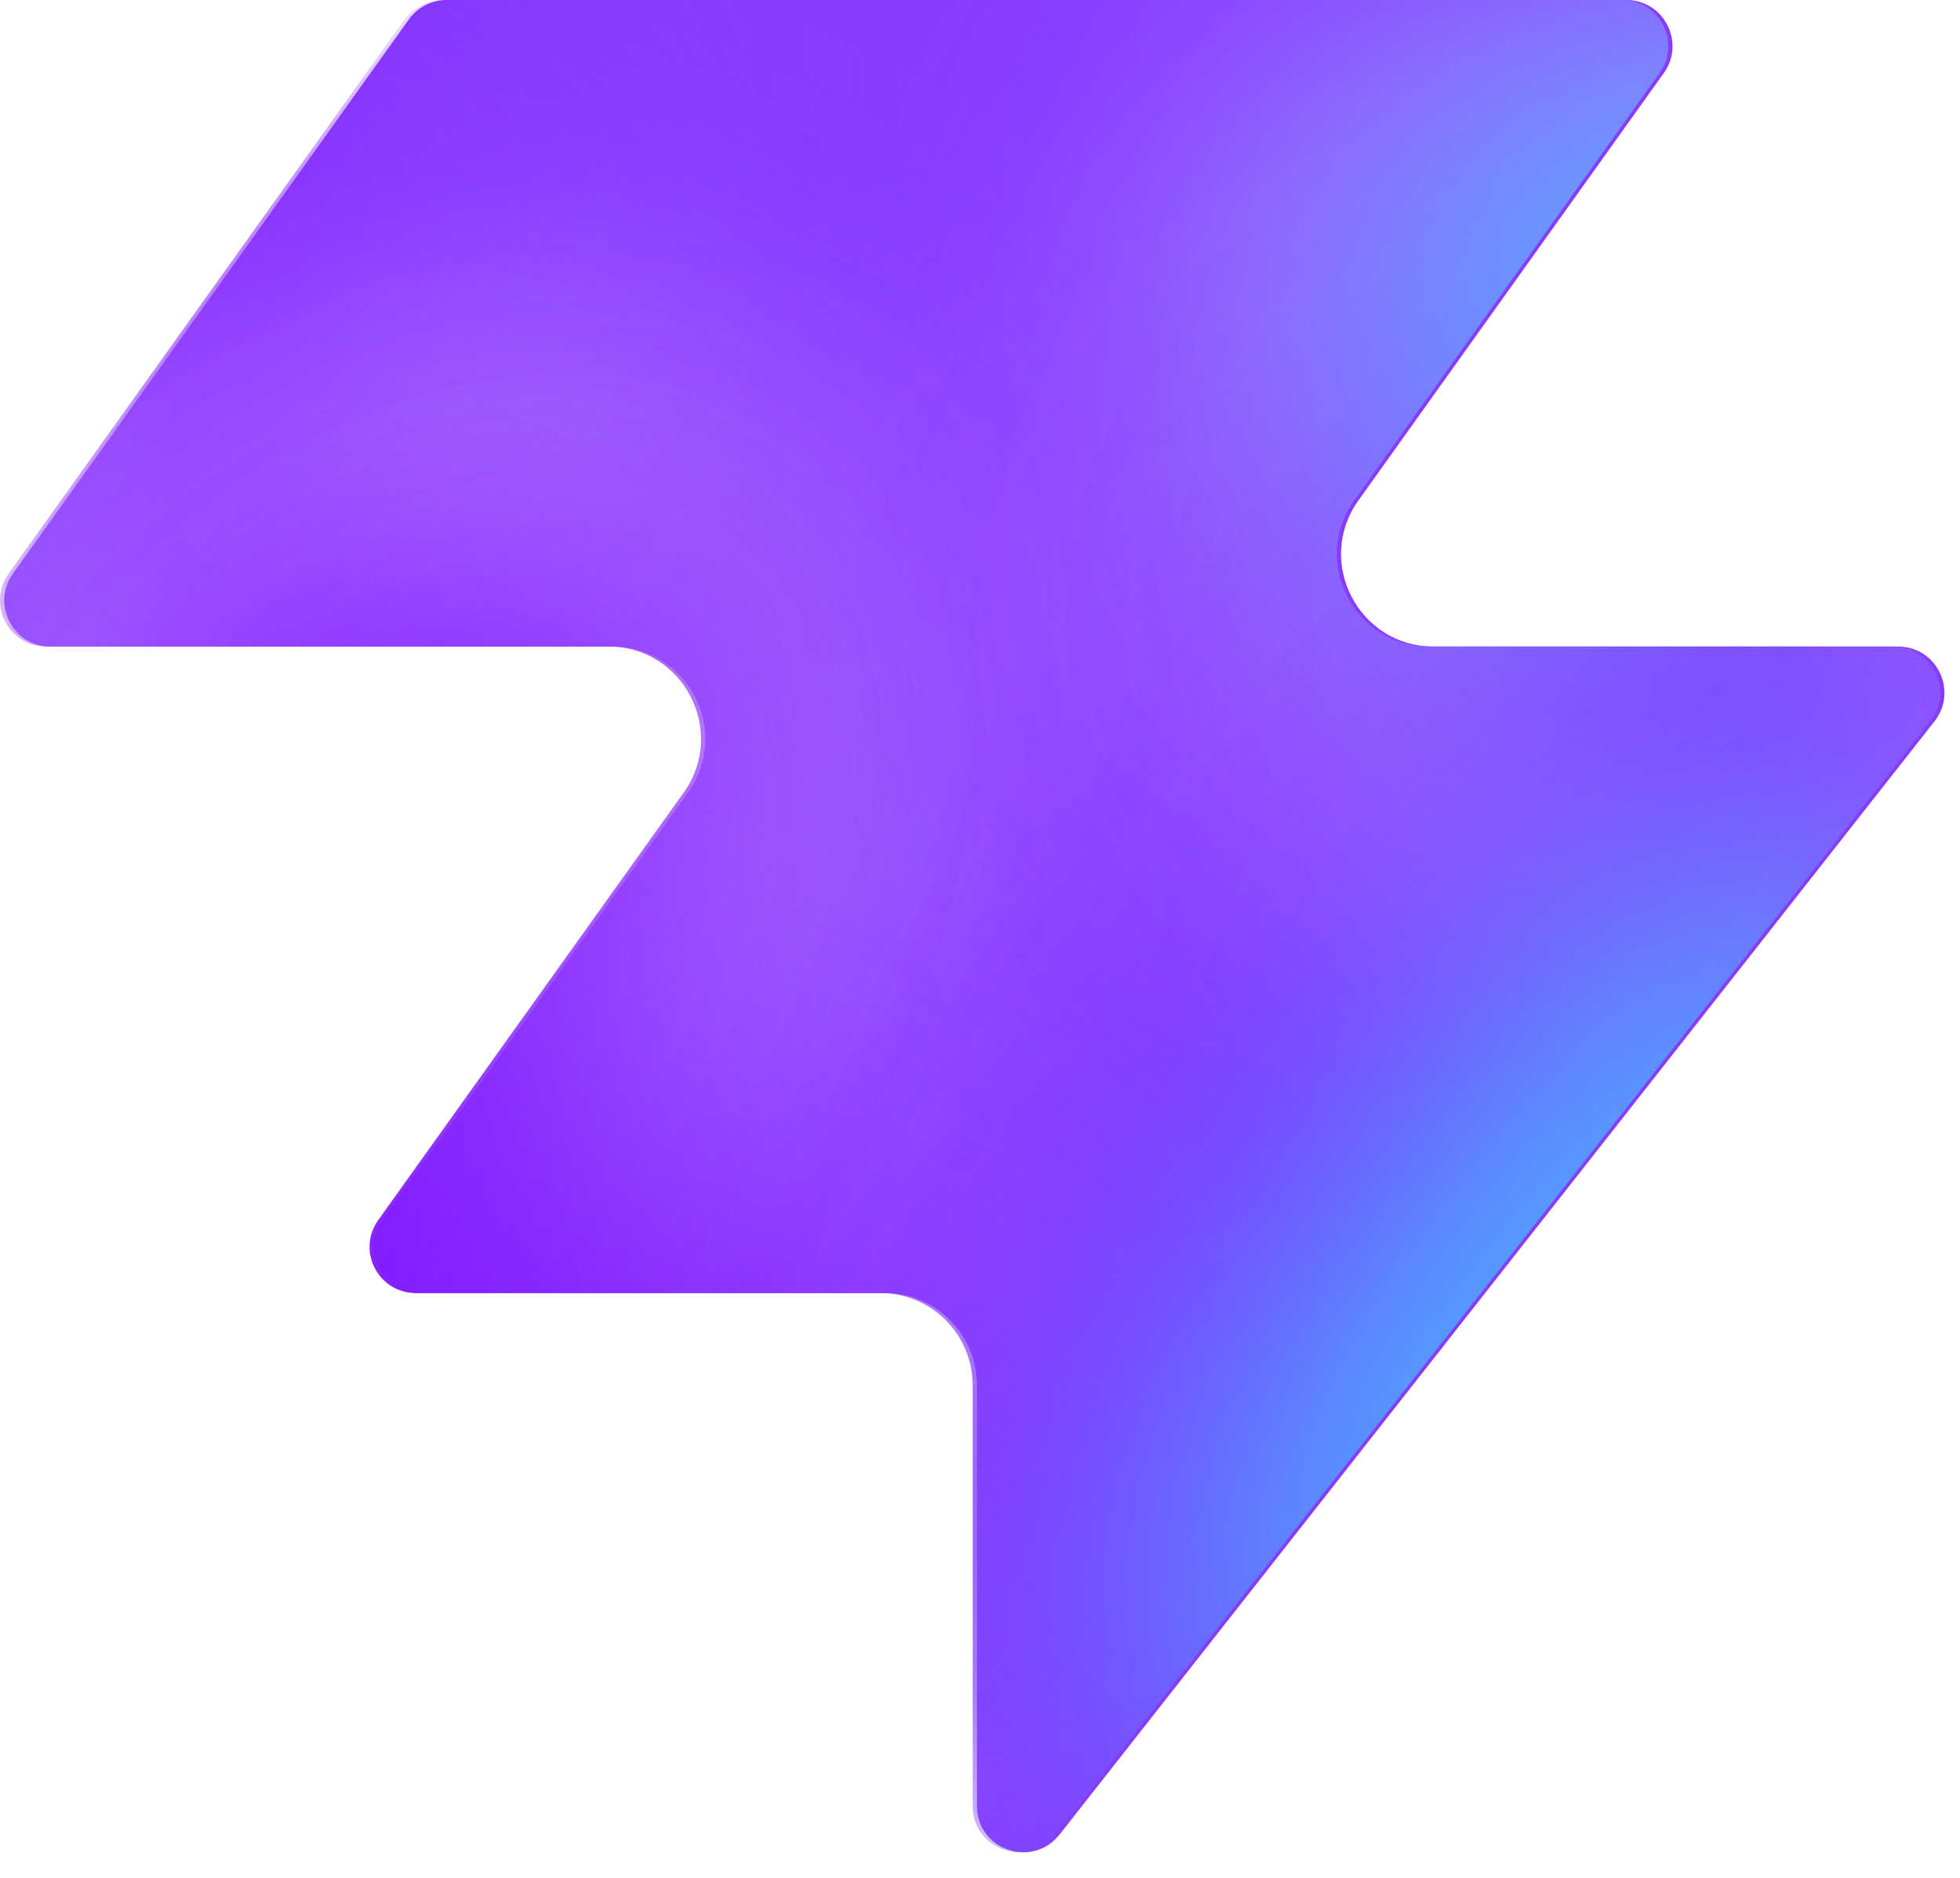
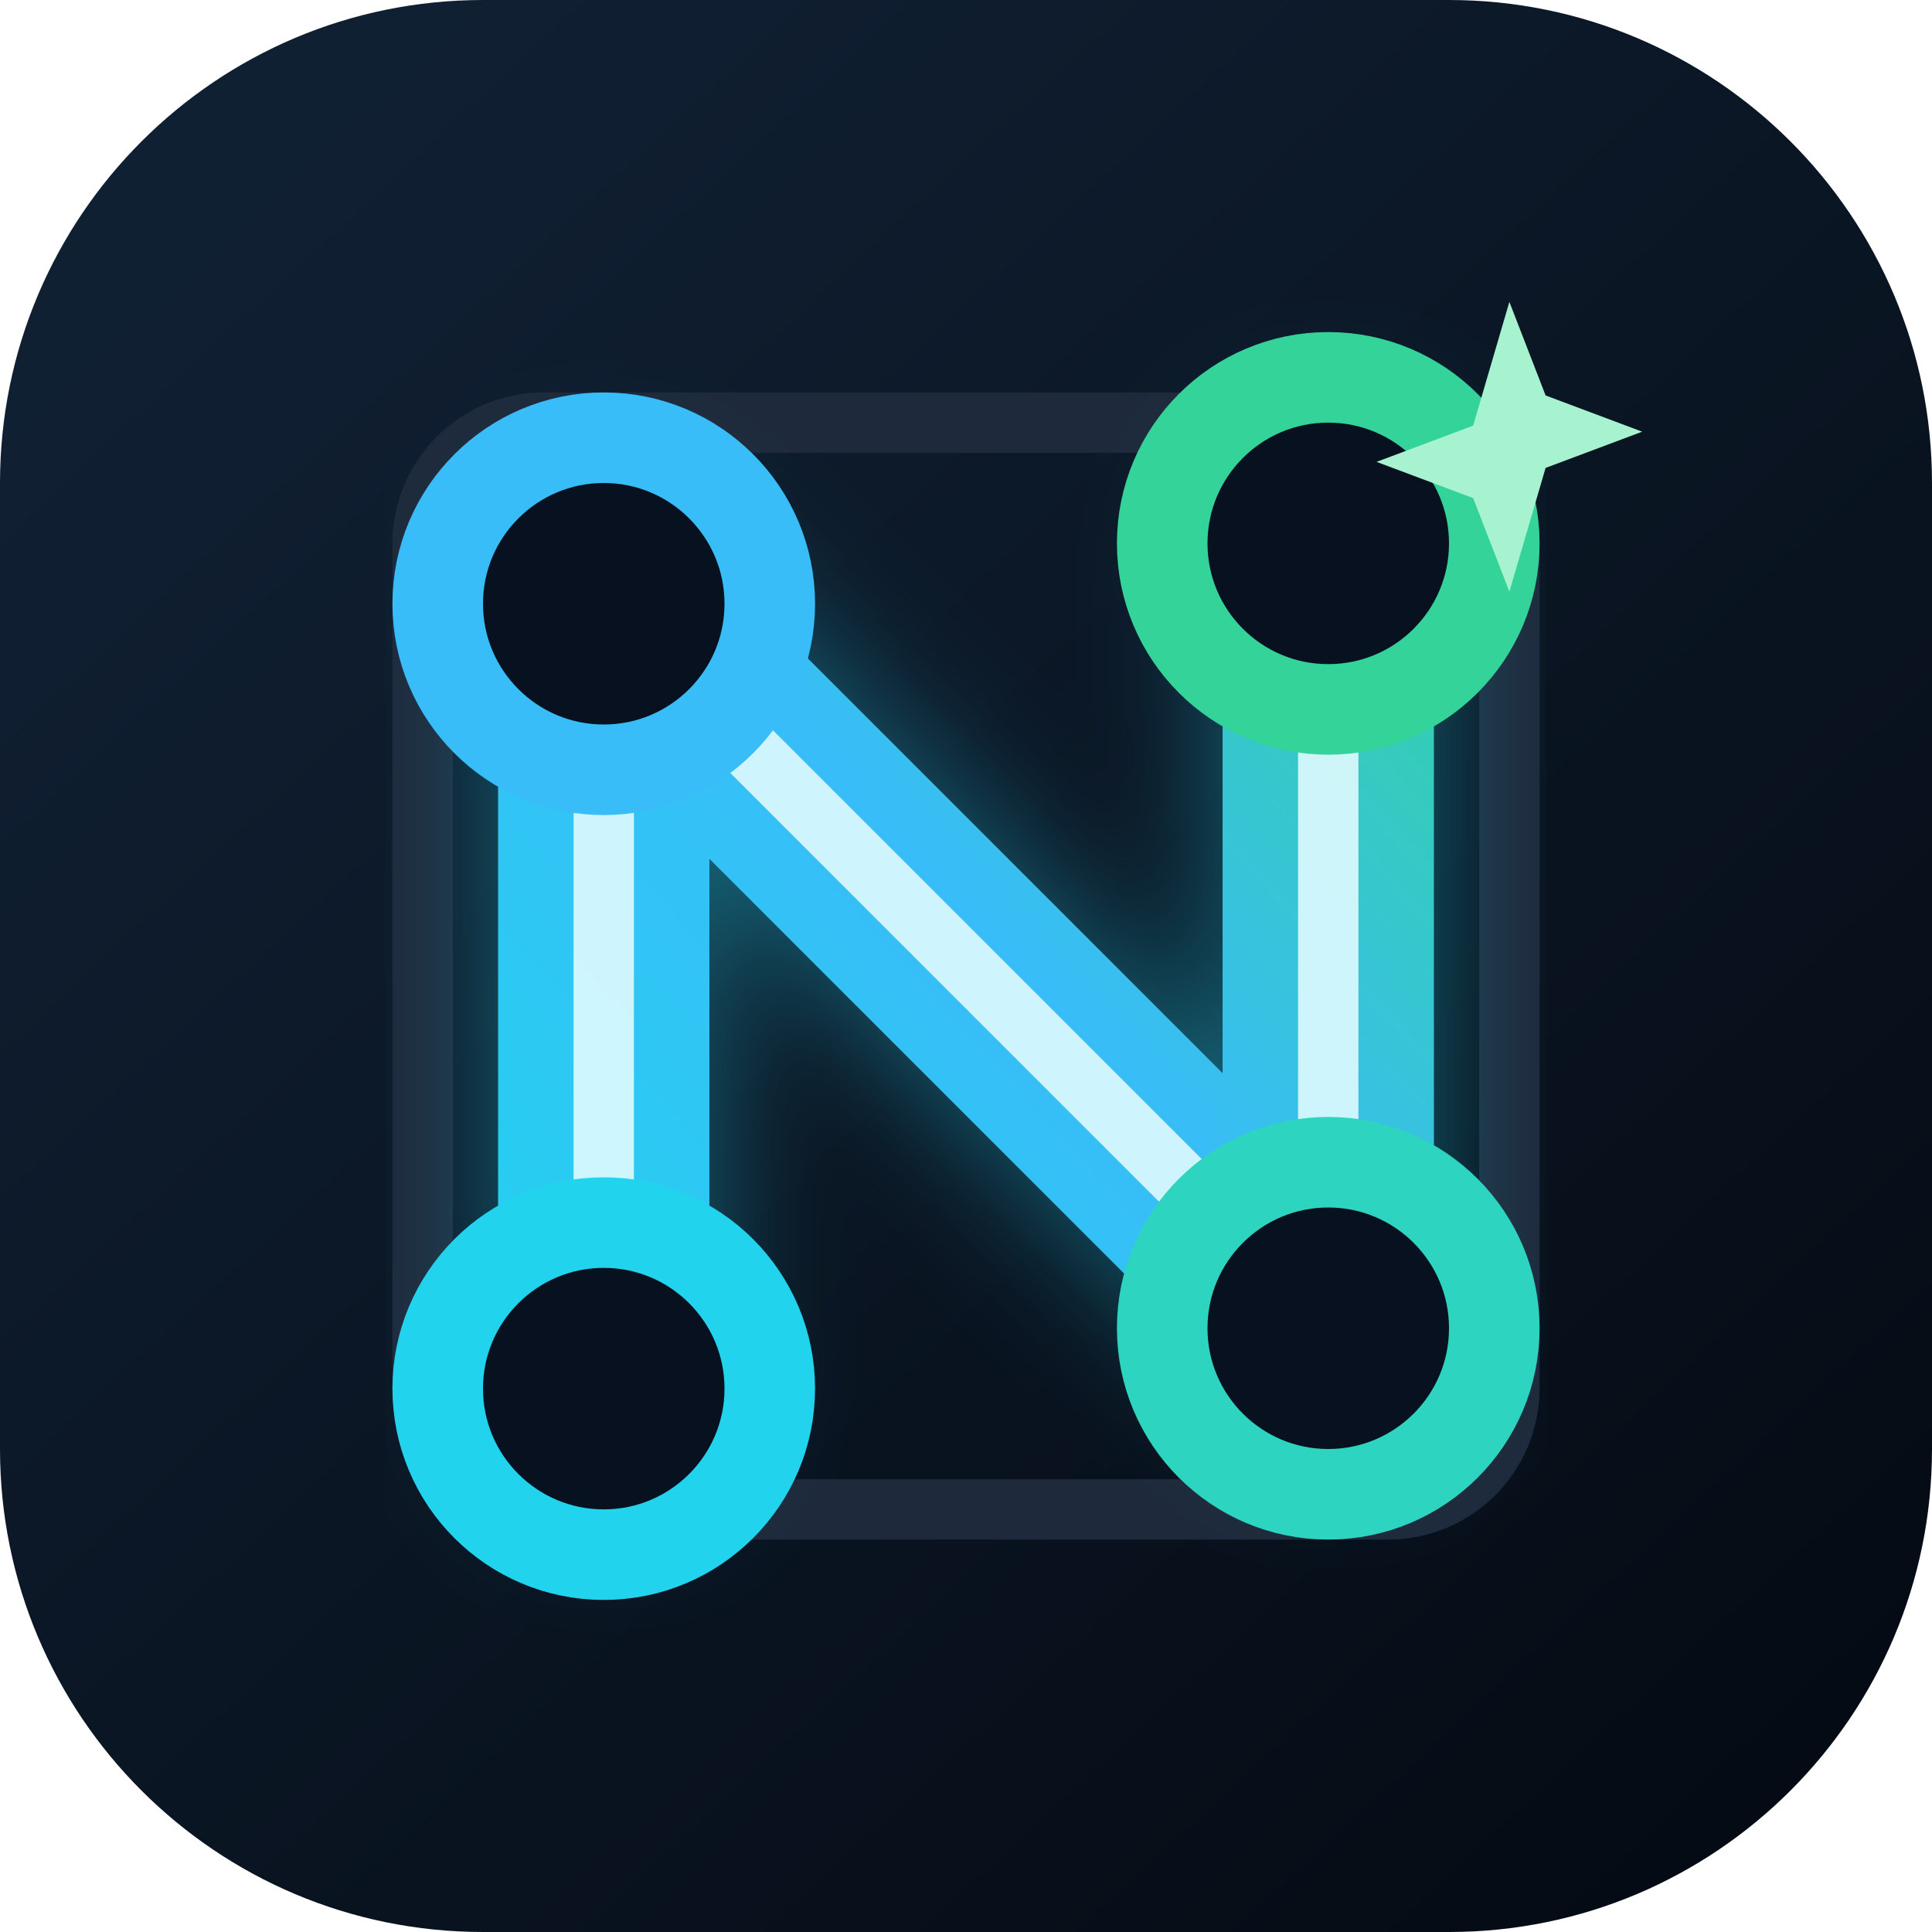
- <svg xmlns="http://www.w3.org/2000/svg" width="48" height="46" fill="none" viewBox="0 0 48 46">
-   <path fill="#863bff" d="M25.946 44.938c-.664.845-2.021.375-2.021-.698V33.937a2.26 2.26 0 0 0-2.262-2.262H10.287c-.92 0-1.456-1.04-.92-1.788l7.48-10.471c1.07-1.497 0-3.578-1.842-3.578H1.237c-.92 0-1.456-1.04-.92-1.788L10.013.474c.214-.297.556-.474.92-.474h28.894c.92 0 1.456 1.04.92 1.788l-7.48 10.471c-1.07 1.498 0 3.579 1.842 3.579h11.377c.943 0 1.473 1.088.89 1.83L25.947 44.94z" style="fill:#863bff;fill:color(display-p3 .525 .23 1);fill-opacity:1" />
-   <mask id="a" width="48" height="46" x="0" y="0" maskUnits="userSpaceOnUse" style="mask-type:alpha">
-     <path fill="#000" d="M25.842 44.938c-.664.844-2.021.375-2.021-.698V33.937a2.26 2.26 0 0 0-2.262-2.262H10.183c-.92 0-1.456-1.04-.92-1.788l7.48-10.471c1.07-1.498 0-3.579-1.842-3.579H1.133c-.92 0-1.456-1.04-.92-1.787L9.91.473c.214-.297.556-.474.92-.474h28.894c.92 0 1.456 1.04.92 1.788l-7.48 10.471c-1.07 1.498 0 3.578 1.842 3.578h11.377c.943 0 1.473 1.088.89 1.832L25.843 44.94z" style="fill:#000;fill-opacity:1" />
-   </mask>
-   <g mask="url(#a)">
-     <g filter="url(#b)">
-       <ellipse cx="5.508" cy="14.704" fill="#ede6ff" rx="5.508" ry="14.704" style="fill:#ede6ff;fill:color(display-p3 .927 .903 1);fill-opacity:1" transform="matrix(.00324 1 1 -.00324 -4.47 31.516)" />
-     </g>
-     <g filter="url(#c)">
-       <ellipse cx="10.399" cy="29.851" fill="#ede6ff" rx="10.399" ry="29.851" style="fill:#ede6ff;fill:color(display-p3 .927 .903 1);fill-opacity:1" transform="matrix(.00324 1 1 -.00324 -39.328 7.883)" />
-     </g>
-     <g filter="url(#d)">
-       <ellipse cx="5.508" cy="30.487" fill="#7e14ff" rx="5.508" ry="30.487" style="fill:#7e14ff;fill:color(display-p3 .492 .077 1);fill-opacity:1" transform="rotate(89.814 -25.913 -14.639)scale(1 -1)" />
-     </g>
-     <g filter="url(#e)">
-       <ellipse cx="5.508" cy="30.599" fill="#7e14ff" rx="5.508" ry="30.599" style="fill:#7e14ff;fill:color(display-p3 .492 .077 1);fill-opacity:1" transform="rotate(89.814 -32.644 -3.334)scale(1 -1)" />
-     </g>
-     <g filter="url(#f)">
-       <ellipse cx="5.508" cy="30.599" fill="#7e14ff" rx="5.508" ry="30.599" style="fill:#7e14ff;fill:color(display-p3 .492 .077 1);fill-opacity:1" transform="matrix(.00324 1 1 -.00324 -34.34 30.47)" />
-     </g>
-     <g filter="url(#g)">
-       <ellipse cx="14.072" cy="22.078" fill="#ede6ff" rx="14.072" ry="22.078" style="fill:#ede6ff;fill:color(display-p3 .927 .903 1);fill-opacity:1" transform="rotate(93.35 24.506 48.493)scale(-1 1)" />
-     </g>
-     <g filter="url(#h)">
-       <ellipse cx="3.47" cy="21.501" fill="#7e14ff" rx="3.47" ry="21.501" style="fill:#7e14ff;fill:color(display-p3 .492 .077 1);fill-opacity:1" transform="rotate(89.009 28.708 47.59)scale(-1 1)" />
-     </g>
-     <g filter="url(#i)">
-       <ellipse cx="3.47" cy="21.501" fill="#7e14ff" rx="3.47" ry="21.501" style="fill:#7e14ff;fill:color(display-p3 .492 .077 1);fill-opacity:1" transform="rotate(89.009 28.708 47.59)scale(-1 1)" />
-     </g>
-     <g filter="url(#j)">
-       <ellipse cx=".387" cy="8.972" fill="#7e14ff" rx="4.407" ry="29.108" style="fill:#7e14ff;fill:color(display-p3 .492 .077 1);fill-opacity:1" transform="rotate(39.51 .387 8.972)" />
-     </g>
-     <g filter="url(#k)">
-       <ellipse cx="47.523" cy="-6.092" fill="#7e14ff" rx="4.407" ry="29.108" style="fill:#7e14ff;fill:color(display-p3 .492 .077 1);fill-opacity:1" transform="rotate(37.892 47.523 -6.092)" />
-     </g>
-     <g filter="url(#l)">
-       <ellipse cx="41.412" cy="6.333" fill="#47bfff" rx="5.971" ry="9.665" style="fill:#47bfff;fill:color(display-p3 .28 .748 1);fill-opacity:1" transform="rotate(37.892 41.412 6.333)" />
-     </g>
-     <g filter="url(#m)">
-       <ellipse cx="-1.879" cy="38.332" fill="#7e14ff" rx="4.407" ry="29.108" style="fill:#7e14ff;fill:color(display-p3 .492 .077 1);fill-opacity:1" transform="rotate(37.892 -1.88 38.332)" />
-     </g>
-     <g filter="url(#n)">
-       <ellipse cx="-1.879" cy="38.332" fill="#7e14ff" rx="4.407" ry="29.108" style="fill:#7e14ff;fill:color(display-p3 .492 .077 1);fill-opacity:1" transform="rotate(37.892 -1.88 38.332)" />
-     </g>
-     <g filter="url(#o)">
-       <ellipse cx="35.651" cy="29.907" fill="#7e14ff" rx="4.407" ry="29.108" style="fill:#7e14ff;fill:color(display-p3 .492 .077 1);fill-opacity:1" transform="rotate(37.892 35.651 29.907)" />
-     </g>
-     <g filter="url(#p)">
-       <ellipse cx="38.418" cy="32.4" fill="#47bfff" rx="5.971" ry="15.297" style="fill:#47bfff;fill:color(display-p3 .28 .748 1);fill-opacity:1" transform="rotate(37.892 38.418 32.4)" />
-     </g>
-   </g>
+ <svg xmlns="http://www.w3.org/2000/svg" viewBox="0 0 64 64" role="img" aria-labelledby="title desc">
  <defs>
-     <filter id="b" width="60.045" height="41.654" x="-19.77" y="16.149" color-interpolation-filters="sRGB" filterUnits="userSpaceOnUse">
-       <feFlood flood-opacity="0" result="BackgroundImageFix" />
-       <feBlend in="SourceGraphic" in2="BackgroundImageFix" result="shape" />
-       <feGaussianBlur result="effect1_foregroundBlur_2002_17158" stdDeviation="7.659" />
-     </filter>
-     <filter id="c" width="90.34" height="51.437" x="-54.613" y="-7.533" color-interpolation-filters="sRGB" filterUnits="userSpaceOnUse">
-       <feFlood flood-opacity="0" result="BackgroundImageFix" />
-       <feBlend in="SourceGraphic" in2="BackgroundImageFix" result="shape" />
-       <feGaussianBlur result="effect1_foregroundBlur_2002_17158" stdDeviation="7.659" />
-     </filter>
-     <filter id="d" width="79.355" height="29.4" x="-49.64" y="2.03" color-interpolation-filters="sRGB" filterUnits="userSpaceOnUse">
-       <feFlood flood-opacity="0" result="BackgroundImageFix" />
-       <feBlend in="SourceGraphic" in2="BackgroundImageFix" result="shape" />
-       <feGaussianBlur result="effect1_foregroundBlur_2002_17158" stdDeviation="4.596" />
-     </filter>
-     <filter id="e" width="79.579" height="29.4" x="-45.045" y="20.029" color-interpolation-filters="sRGB" filterUnits="userSpaceOnUse">
-       <feFlood flood-opacity="0" result="BackgroundImageFix" />
-       <feBlend in="SourceGraphic" in2="BackgroundImageFix" result="shape" />
-       <feGaussianBlur result="effect1_foregroundBlur_2002_17158" stdDeviation="4.596" />
-     </filter>
-     <filter id="f" width="79.579" height="29.4" x="-43.513" y="21.178" color-interpolation-filters="sRGB" filterUnits="userSpaceOnUse">
-       <feFlood flood-opacity="0" result="BackgroundImageFix" />
-       <feBlend in="SourceGraphic" in2="BackgroundImageFix" result="shape" />
-       <feGaussianBlur result="effect1_foregroundBlur_2002_17158" stdDeviation="4.596" />
-     </filter>
-     <filter id="g" width="74.749" height="58.852" x="15.756" y="-17.901" color-interpolation-filters="sRGB" filterUnits="userSpaceOnUse">
-       <feFlood flood-opacity="0" result="BackgroundImageFix" />
-       <feBlend in="SourceGraphic" in2="BackgroundImageFix" result="shape" />
-       <feGaussianBlur result="effect1_foregroundBlur_2002_17158" stdDeviation="7.659" />
-     </filter>
-     <filter id="h" width="61.377" height="25.362" x="23.548" y="2.284" color-interpolation-filters="sRGB" filterUnits="userSpaceOnUse">
-       <feFlood flood-opacity="0" result="BackgroundImageFix" />
-       <feBlend in="SourceGraphic" in2="BackgroundImageFix" result="shape" />
-       <feGaussianBlur result="effect1_foregroundBlur_2002_17158" stdDeviation="4.596" />
-     </filter>
-     <filter id="i" width="61.377" height="25.362" x="23.548" y="2.284" color-interpolation-filters="sRGB" filterUnits="userSpaceOnUse">
-       <feFlood flood-opacity="0" result="BackgroundImageFix" />
-       <feBlend in="SourceGraphic" in2="BackgroundImageFix" result="shape" />
-       <feGaussianBlur result="effect1_foregroundBlur_2002_17158" stdDeviation="4.596" />
-     </filter>
-     <filter id="j" width="56.045" height="63.649" x="-27.636" y="-22.853" color-interpolation-filters="sRGB" filterUnits="userSpaceOnUse">
-       <feFlood flood-opacity="0" result="BackgroundImageFix" />
-       <feBlend in="SourceGraphic" in2="BackgroundImageFix" result="shape" />
-       <feGaussianBlur result="effect1_foregroundBlur_2002_17158" stdDeviation="4.596" />
-     </filter>
-     <filter id="k" width="54.814" height="64.646" x="20.116" y="-38.415" color-interpolation-filters="sRGB" filterUnits="userSpaceOnUse">
-       <feFlood flood-opacity="0" result="BackgroundImageFix" />
-       <feBlend in="SourceGraphic" in2="BackgroundImageFix" result="shape" />
-       <feGaussianBlur result="effect1_foregroundBlur_2002_17158" stdDeviation="4.596" />
-     </filter>
-     <filter id="l" width="33.541" height="35.313" x="24.641" y="-11.323" color-interpolation-filters="sRGB" filterUnits="userSpaceOnUse">
-       <feFlood flood-opacity="0" result="BackgroundImageFix" />
-       <feBlend in="SourceGraphic" in2="BackgroundImageFix" result="shape" />
-       <feGaussianBlur result="effect1_foregroundBlur_2002_17158" stdDeviation="4.596" />
-     </filter>
-     <filter id="m" width="54.814" height="64.646" x="-29.286" y="6.009" color-interpolation-filters="sRGB" filterUnits="userSpaceOnUse">
-       <feFlood flood-opacity="0" result="BackgroundImageFix" />
-       <feBlend in="SourceGraphic" in2="BackgroundImageFix" result="shape" />
-       <feGaussianBlur result="effect1_foregroundBlur_2002_17158" stdDeviation="4.596" />
-     </filter>
-     <filter id="n" width="54.814" height="64.646" x="-29.286" y="6.009" color-interpolation-filters="sRGB" filterUnits="userSpaceOnUse">
-       <feFlood flood-opacity="0" result="BackgroundImageFix" />
-       <feBlend in="SourceGraphic" in2="BackgroundImageFix" result="shape" />
-       <feGaussianBlur result="effect1_foregroundBlur_2002_17158" stdDeviation="4.596" />
-     </filter>
-     <filter id="o" width="54.814" height="64.646" x="8.244" y="-2.416" color-interpolation-filters="sRGB" filterUnits="userSpaceOnUse">
-       <feFlood flood-opacity="0" result="BackgroundImageFix" />
-       <feBlend in="SourceGraphic" in2="BackgroundImageFix" result="shape" />
-       <feGaussianBlur result="effect1_foregroundBlur_2002_17158" stdDeviation="4.596" />
-     </filter>
-     <filter id="p" width="39.409" height="43.623" x="18.713" y="10.588" color-interpolation-filters="sRGB" filterUnits="userSpaceOnUse">
-       <feFlood flood-opacity="0" result="BackgroundImageFix" />
-       <feBlend in="SourceGraphic" in2="BackgroundImageFix" result="shape" />
-       <feGaussianBlur result="effect1_foregroundBlur_2002_17158" stdDeviation="4.596" />
+     <linearGradient id="bg" x1="8" y1="6" x2="58" y2="60" gradientUnits="userSpaceOnUse">
+       <stop stop-color="#102033" />
+       <stop offset="1" stop-color="#050B14" />
+     </linearGradient>
+     <linearGradient id="path" x1="15" y1="48" x2="50" y2="16" gradientUnits="userSpaceOnUse">
+       <stop stop-color="#22D3EE" />
+       <stop offset=".52" stop-color="#38BDF8" />
+       <stop offset="1" stop-color="#34D399" />
+     </linearGradient>
+     <filter id="glow" x="-30%" y="-30%" width="160%" height="160%" color-interpolation-filters="sRGB">
+       <feGaussianBlur stdDeviation="2.2" result="blur" />
+       <feColorMatrix in="blur" type="matrix" values="0 0 0 0 0.13 0 0 0 0 0.82 0 0 0 0 0.92 0 0 0 .42 0" />
+       <feBlend in="SourceGraphic" />
    </filter>
  </defs>
+   <rect width="64" height="64" rx="16" fill="url(#bg)" />
+   <path d="M14 46V18c0-2.2 1.8-4 4-4h28c2.2 0 4 1.8 4 4v28c0 2.2-1.8 4-4 4H18c-2.2 0-4-1.8-4-4Z" fill="none" stroke="#1E293B" stroke-width="2" />
+   <path d="M20 46V20l24 24V18" fill="none" stroke="url(#path)" stroke-width="7" stroke-linecap="round" stroke-linejoin="round" filter="url(#glow)" />
+   <path d="M20 46V20l24 24V18" fill="none" stroke="#DFFBFF" stroke-opacity=".9" stroke-width="2" stroke-linecap="round" stroke-linejoin="round" />
+   <circle cx="20" cy="46" r="5.5" fill="#07111F" stroke="#22D3EE" stroke-width="3" />
+   <circle cx="20" cy="20" r="5.5" fill="#07111F" stroke="#38BDF8" stroke-width="3" />
+   <circle cx="44" cy="44" r="5.5" fill="#07111F" stroke="#2DD4BF" stroke-width="3" />
+   <circle cx="44" cy="18" r="5.5" fill="#07111F" stroke="#34D399" stroke-width="3" />
+   <path d="M50 10l1.2 3.1 3.2 1.2-3.2 1.2L50 19.6l-1.2-3.1-3.2-1.2 3.2-1.2L50 10Z" fill="#A7F3D0" />
</svg>
